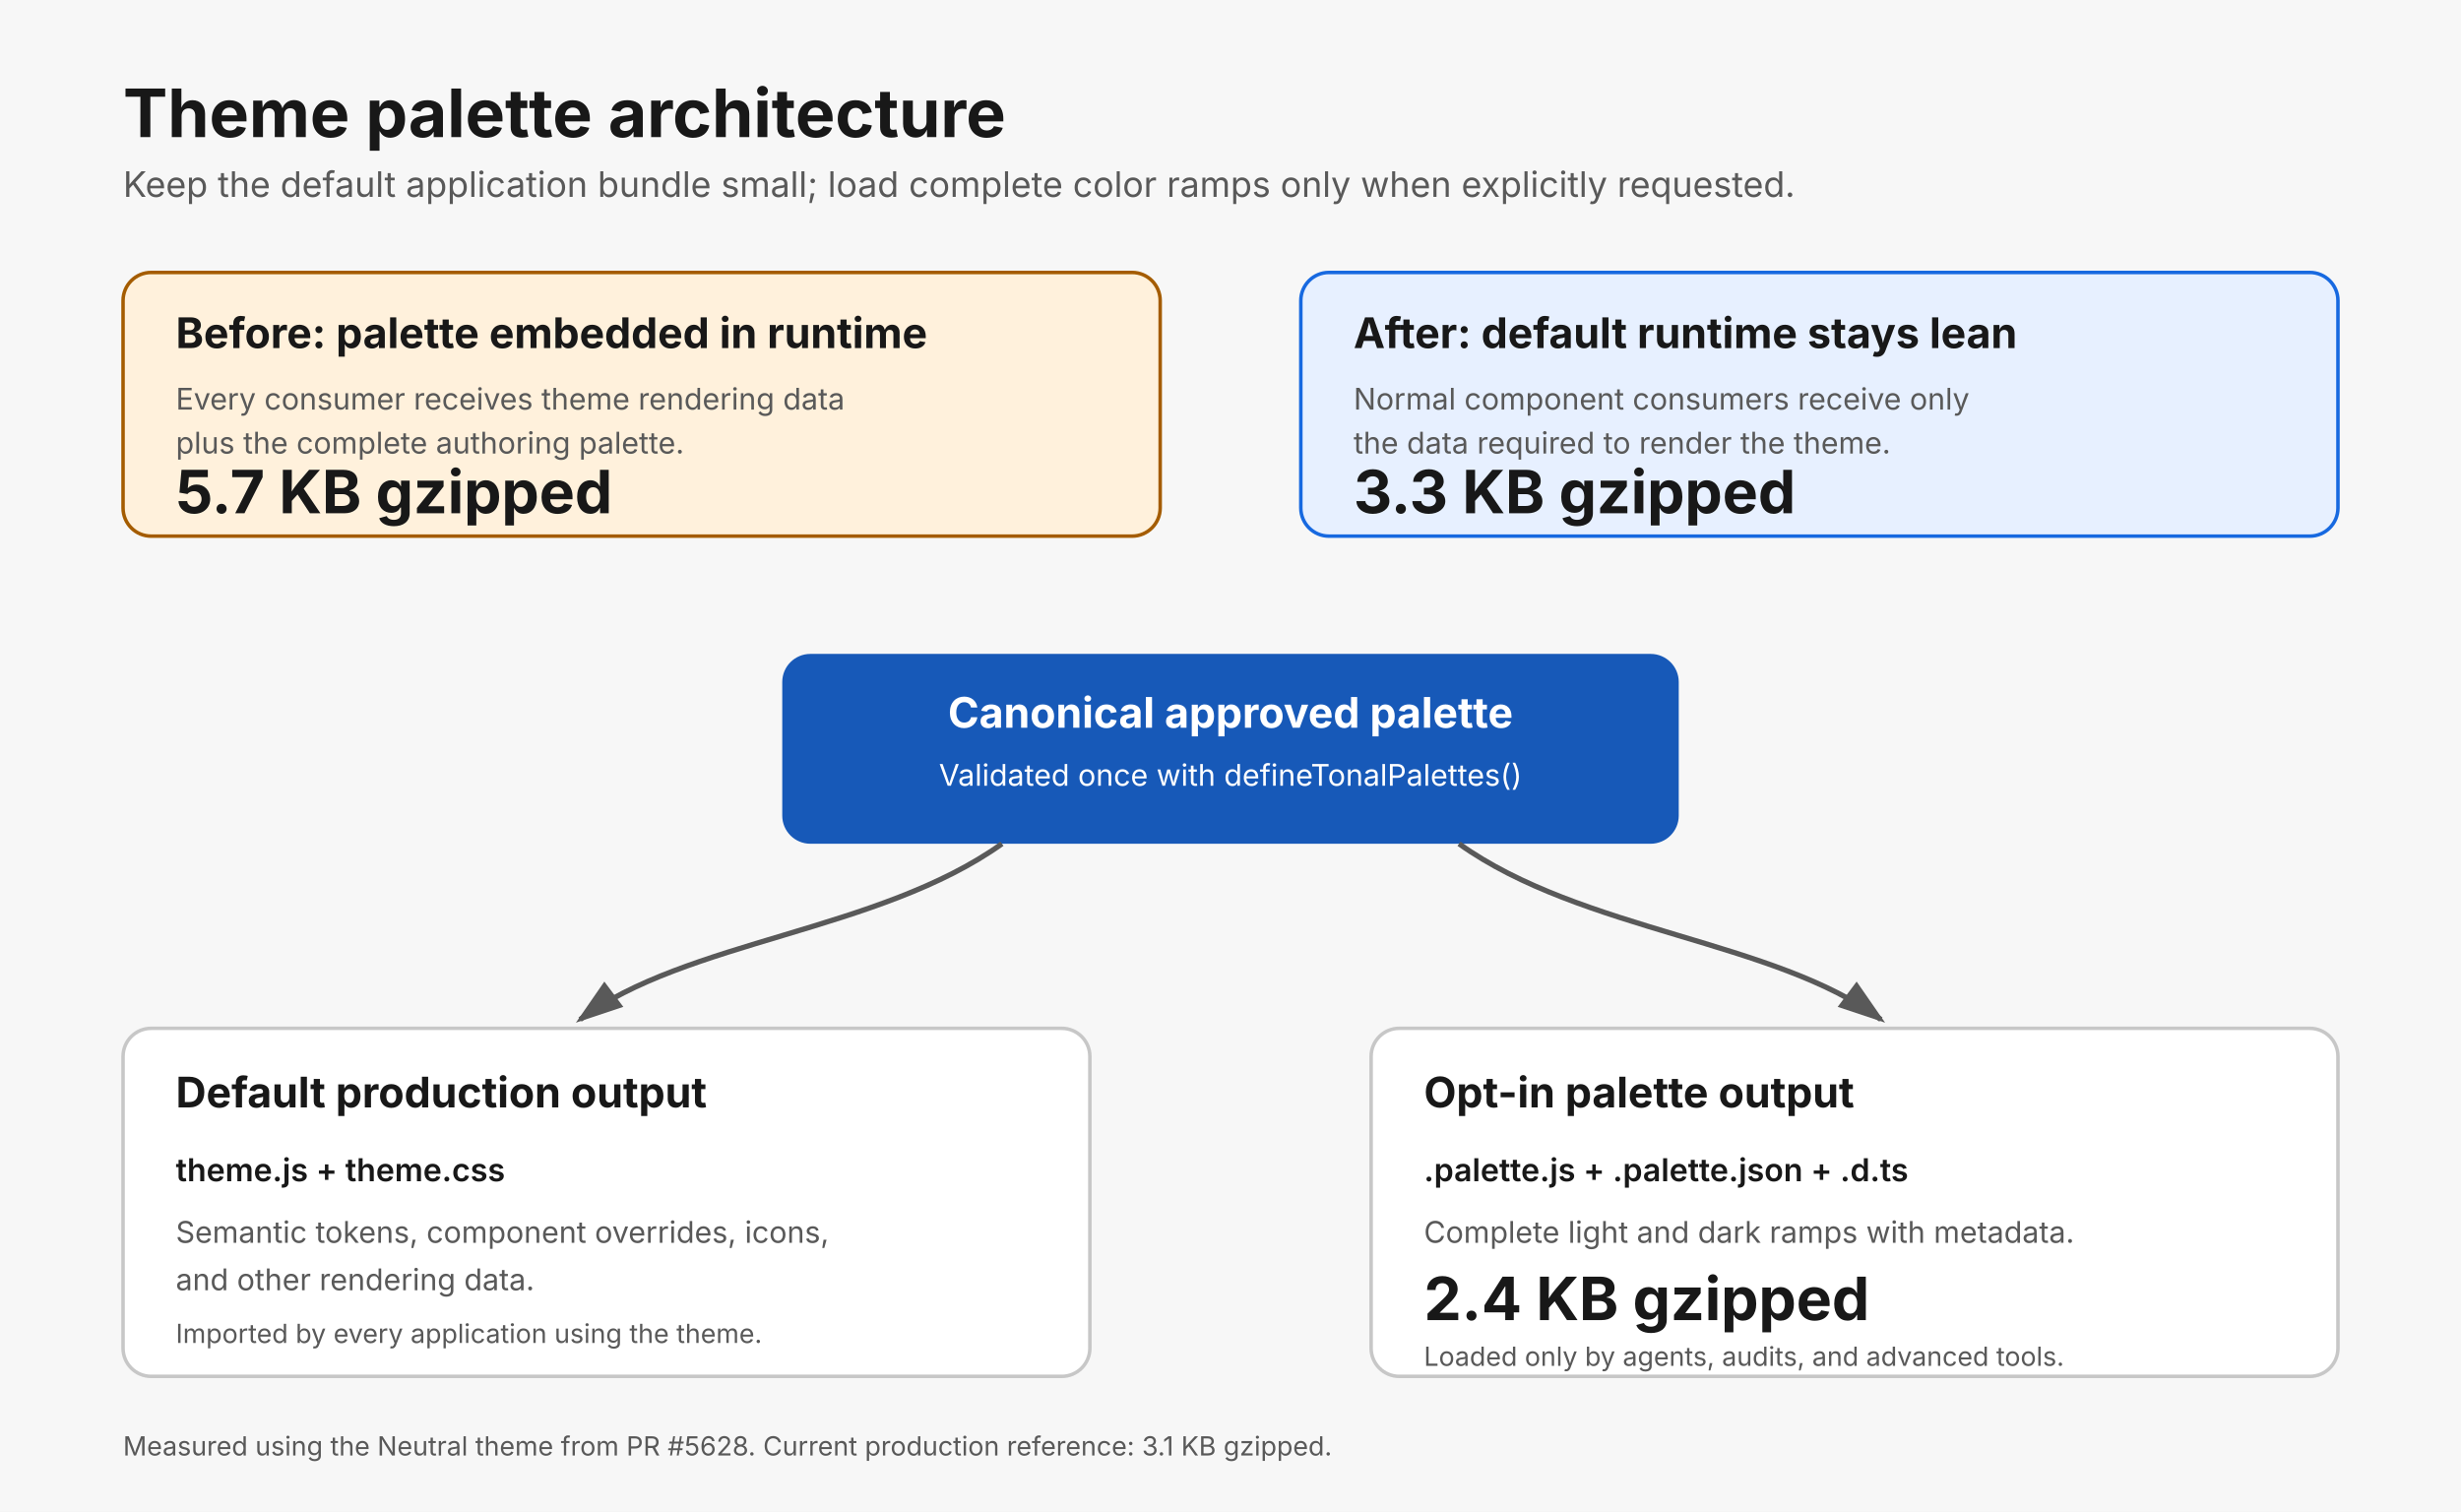
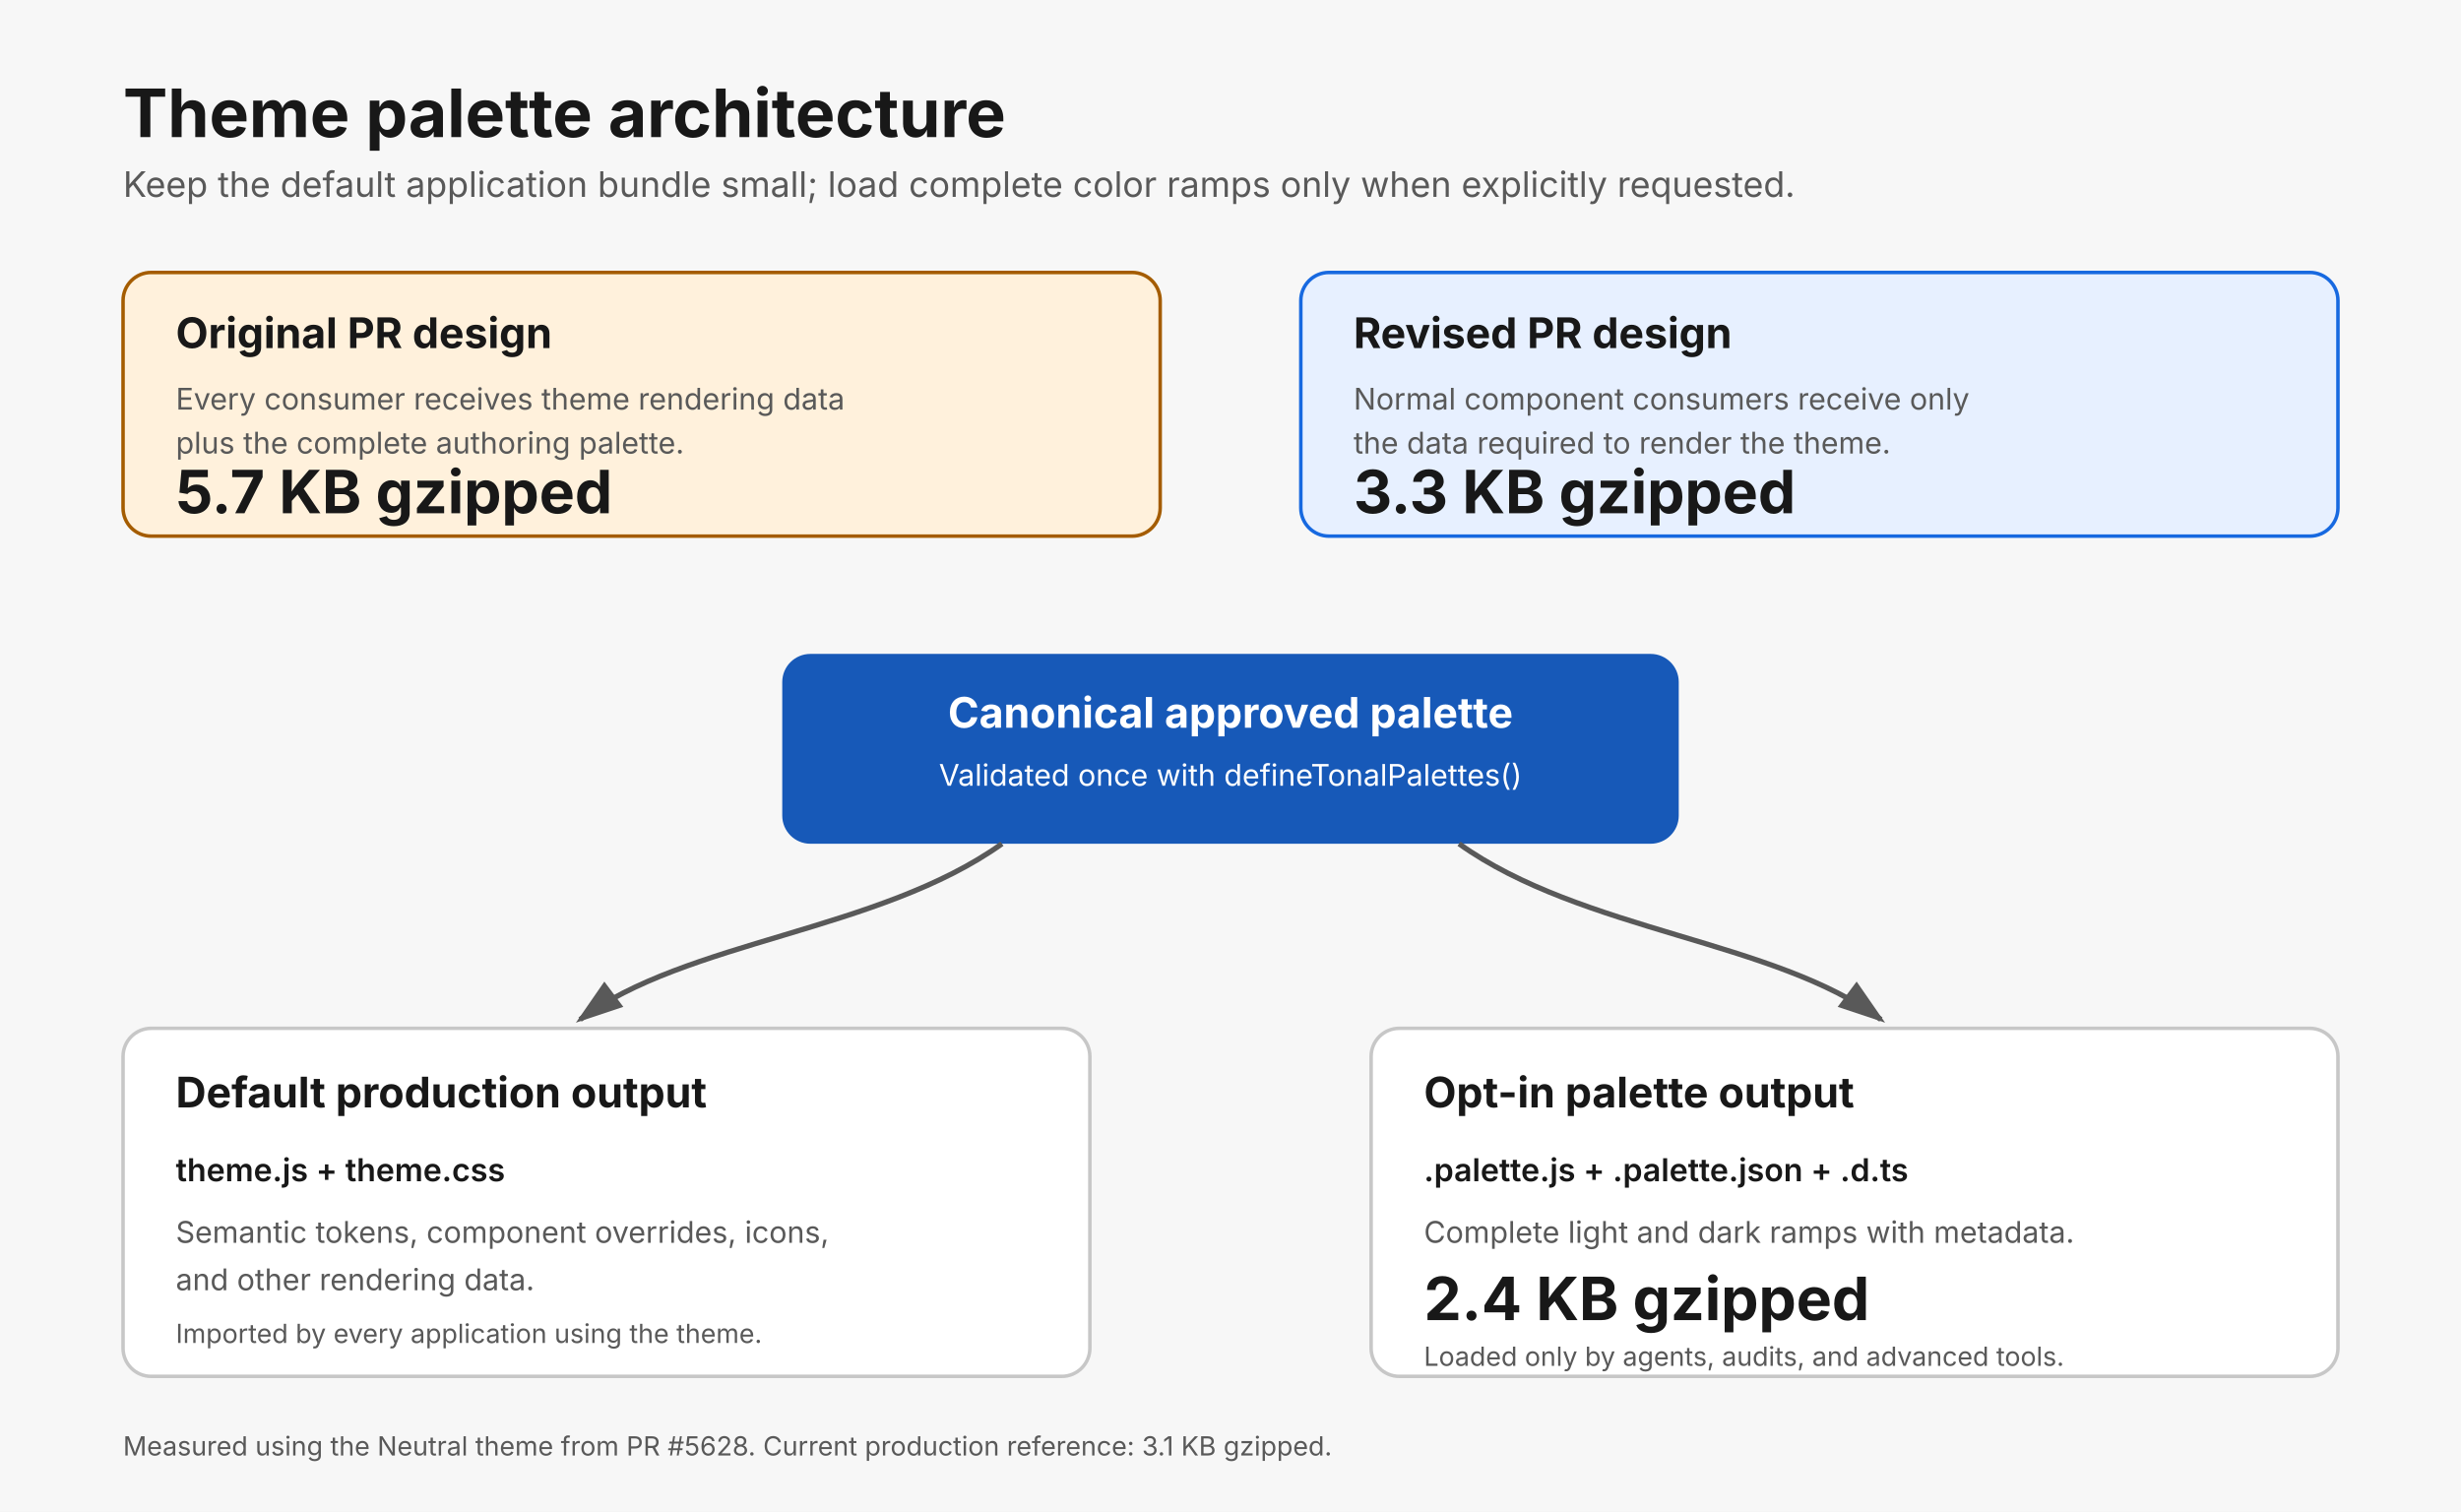
<svg xmlns="http://www.w3.org/2000/svg" width="1400" height="860" viewBox="0 0 1400 860" role="img" aria-labelledby="title description">
  <style>
    .bg { fill: #f7f7f7; }
    .surface { fill: #ffffff; stroke: #c7c7c7; stroke-width: 2; }
    .source { fill: #1759b8; }
    .accent-soft { fill: #e7f0ff; stroke: #1769e0; stroke-width: 2; }
    .warning-soft { fill: #fff1dc; stroke: #a45c00; stroke-width: 2; }
    .text { fill: #181818; font-family: -apple-system, BlinkMacSystemFont, "Segoe UI", sans-serif; }
    .muted { fill: #595959; font-family: -apple-system, BlinkMacSystemFont, "Segoe UI", sans-serif; }
    .white { fill: #ffffff; font-family: -apple-system, BlinkMacSystemFont, "Segoe UI", sans-serif; }
    .title { font-size: 38px; font-weight: 700; }
    .subtitle { font-size: 20px; }
    .heading { font-size: 24px; font-weight: 700; }
    .label { font-size: 18px; font-weight: 600; }
    .body { font-size: 17px; }
    .metric { font-size: 34px; font-weight: 700; }
    .small { font-size: 15px; }
    .arrow { fill: none; stroke: #595959; stroke-width: 3; marker-end: url(#arrowhead); }
  </style>
  <defs>
    <marker id="arrowhead" markerWidth="10" markerHeight="10" refX="8" refY="3" orient="auto" markerUnits="strokeWidth">
      <path d="M0,0 L0,6 L9,3 z" fill="#595959" />
    </marker>
  </defs>
  <rect class="bg" width="1400" height="860" />
  <text class="text title" x="70" y="78">Theme palette architecture</text>
  <text class="muted subtitle" x="70" y="112">Keep the default application bundle small; load complete color ramps only when explicitly requested.</text>
  <rect class="warning-soft" x="70" y="155" width="590" height="150" rx="16" />
-   <text class="text heading" x="100" y="198">Before: palette embedded in runtime</text>
+   <text class="text heading" x="100" y="198">Original PR design</text>
  <text class="muted body" x="100" y="233">Every consumer receives theme rendering data</text>
  <text class="muted body" x="100" y="258">plus the complete authoring palette.</text>
  <text class="text metric" x="100" y="292">5.7 KB gzipped</text>
  <rect class="accent-soft" x="740" y="155" width="590" height="150" rx="16" />
-   <text class="text heading" x="770" y="198">After: default runtime stays lean</text>
+   <text class="text heading" x="770" y="198">Revised PR design</text>
  <text class="muted body" x="770" y="233">Normal component consumers receive only</text>
  <text class="muted body" x="770" y="258">the data required to render the theme.</text>
  <text class="text metric" x="770" y="292">3.3 KB gzipped</text>
  <rect class="source" x="445" y="372" width="510" height="108" rx="16" />
  <text class="white heading" x="700" y="414" text-anchor="middle">Canonical approved palette</text>
  <text class="white body" x="700" y="447" text-anchor="middle">Validated once with defineTonalPalettes()</text>
  <path class="arrow" d="M570 480 C500 530, 390 535, 330 580" />
  <path class="arrow" d="M830 480 C900 530, 1010 535, 1070 580" />
  <rect class="surface" x="70" y="585" width="550" height="198" rx="16" />
  <text class="text heading" x="100" y="630">Default production output</text>
  <text class="text label" x="100" y="672">theme.js + theme.css</text>
  <text class="muted body" x="100" y="707">Semantic tokens, component overrides, icons,</text>
  <text class="muted body" x="100" y="734">and other rendering data.</text>
  <text class="muted small" x="100" y="764">Imported by every application using the theme.</text>
  <rect class="surface" x="780" y="585" width="550" height="198" rx="16" />
  <text class="text heading" x="810" y="630">Opt-in palette output</text>
  <text class="text label" x="810" y="672">.palette.js + .palette.json + .d.ts</text>
  <text class="muted body" x="810" y="707">Complete light and dark ramps with metadata.</text>
  <text class="text metric" x="810" y="751">2.4 KB gzipped</text>
  <text class="muted small" x="810" y="777">Loaded only by agents, audits, and advanced tools.</text>
  <text class="muted small" x="70" y="828">Measured using the Neutral theme from PR #5628. Current production reference: 3.1 KB gzipped.</text>
</svg>
